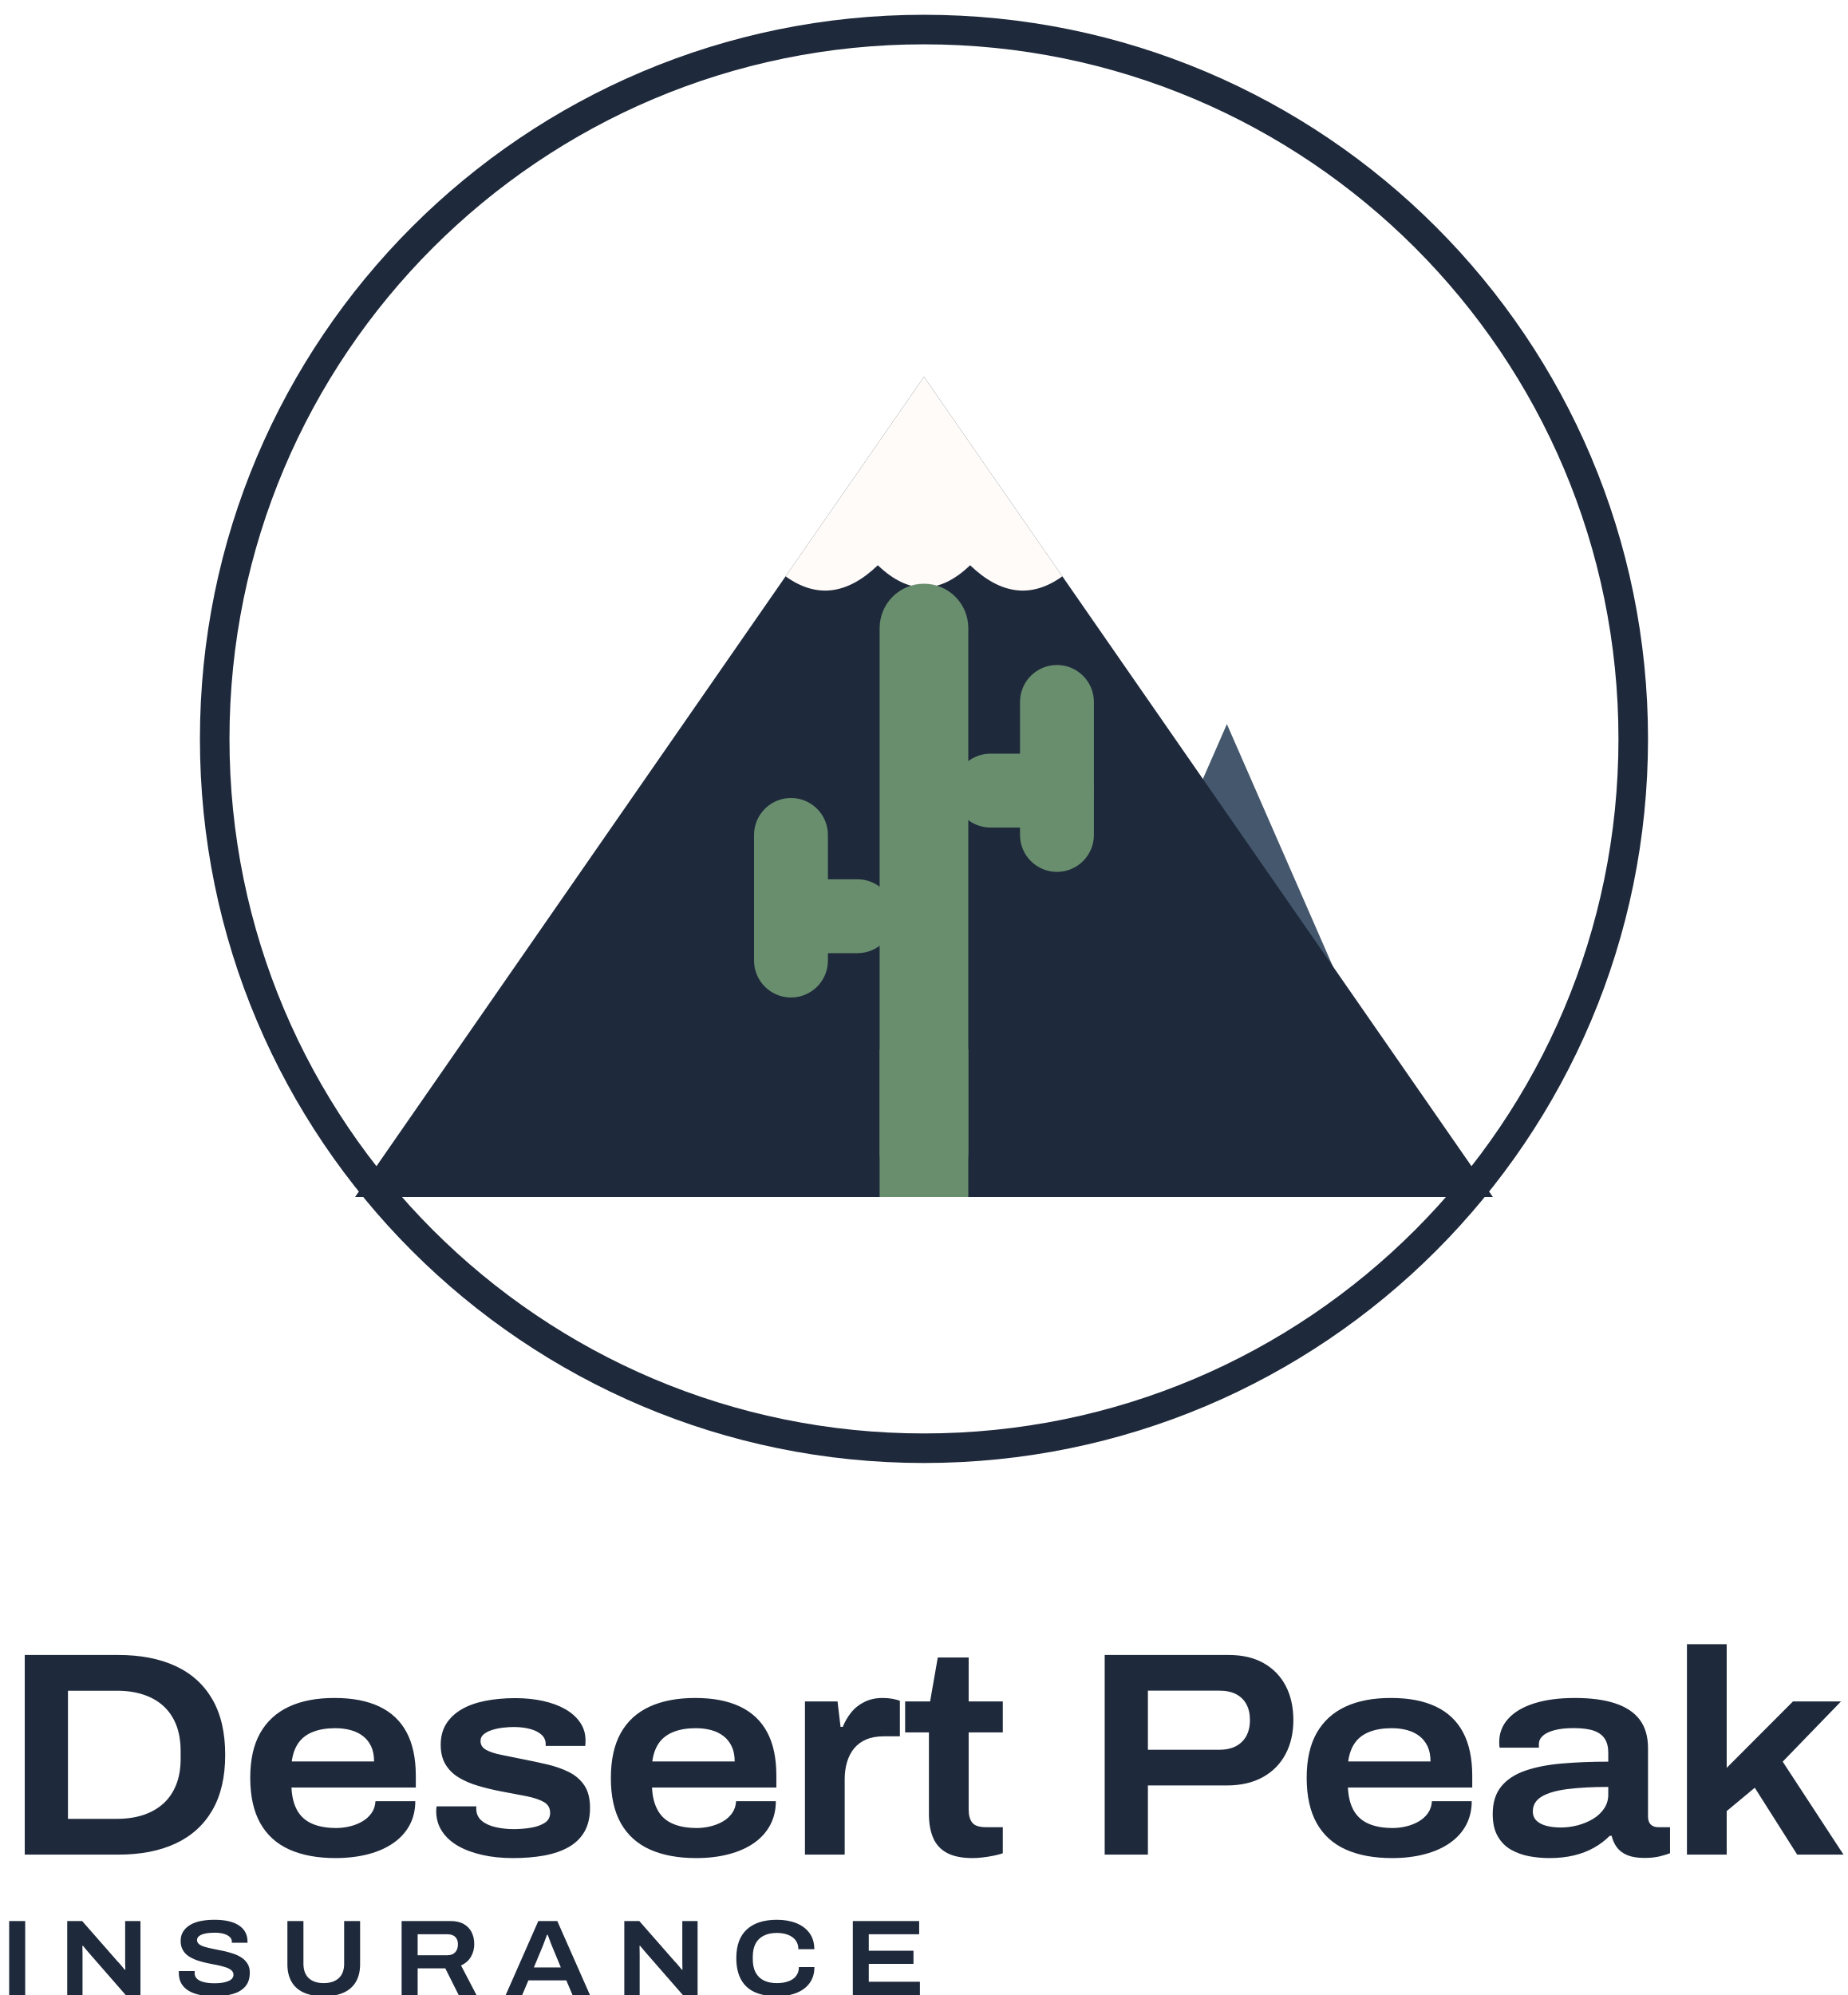
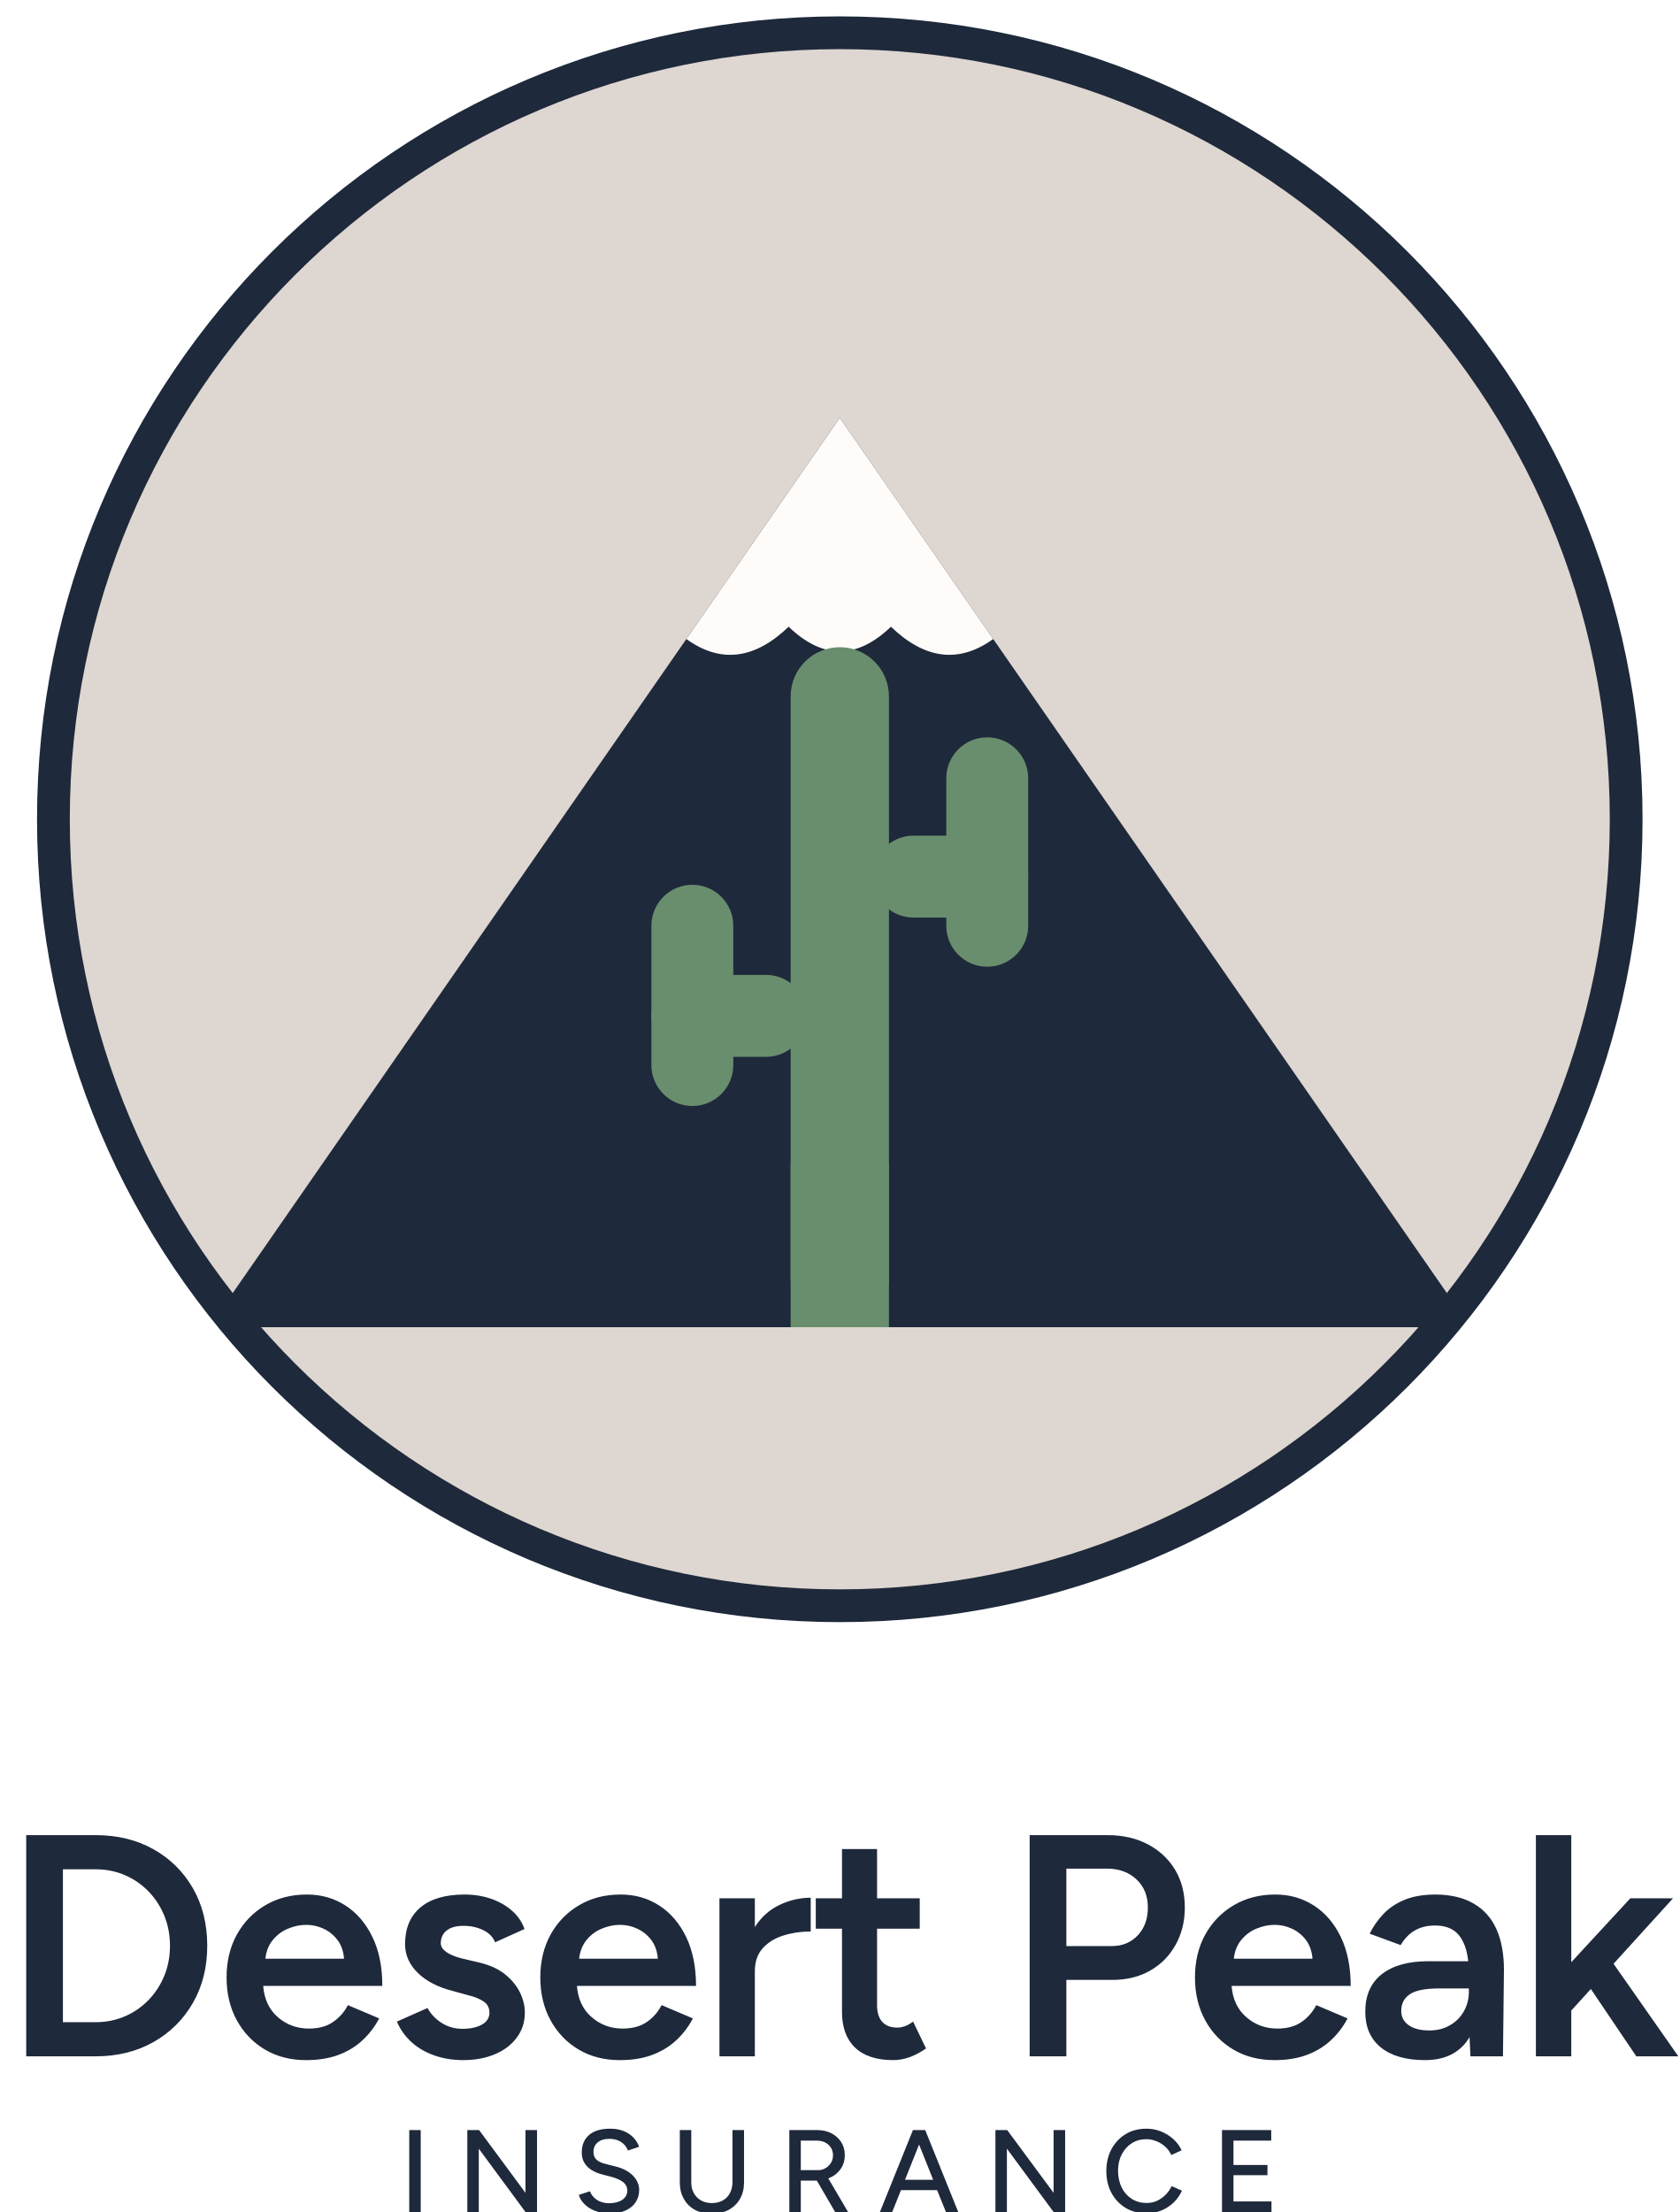
- <svg xmlns="http://www.w3.org/2000/svg" aria-labelledby="t" viewBox="0 0 250.12 270">
-   <g transform="translate(25.06)scale(.5)">
+ <svg xmlns="http://www.w3.org/2000/svg" aria-labelledby="t" viewBox="0 0 205.05 270">
+   <g transform="translate(2.52)scale(.5)">
+     <circle cx="200" cy="200" r="192" fill="#ded6d0" />
+     <clipPath id="dpc">
+       <circle cx="200" cy="200" r="192" />
+     </clipPath>
+     <g clip-path="url(#dpc)">
+       <path fill="#1e293b" d="m200 102 154 222H46z" />
+       <path fill="#fefbf9" d="m200 102 37.46 54q-12.49 9-24.97-3-12.49 12-24.98 0-12.48 12-24.97 3Z" />
+       <g fill="#698e6e">
+         <rect width="24" height="166" x="188" y="158" rx="12" />
+         <path d="M188 284h24v40h-24z" />
+         <rect width="20" height="56" x="226" y="180" rx="10" />
+         <rect width="38" height="20" x="208" y="204" rx="10" />
+         <rect width="20" height="54" x="154" y="216" rx="10" />
+         <rect width="38" height="20" x="154" y="238" rx="10" />
+       </g>
+     </g>
    <circle cx="200" cy="200" r="192" fill="none" stroke="#1e293b" stroke-width="8" />
-     <path fill="#44576c" d="m282 196 56 128H226z" />
-     <path fill="#1e293b" d="m200 102 154 222H46z" />
-     <path fill="#fefbf9" d="m200 102 37.46 54q-12.49 9-24.97-3-12.49 12-24.98 0-12.48 12-24.97 3Z" />
-     <g fill="#698e6e">
-       <rect width="24" height="166" x="188" y="158" rx="12" />
-       <path d="M188 284h24v40h-24z" />
-       <rect width="20" height="56" x="226" y="180" rx="10" />
-       <rect width="38" height="20" x="208" y="204" rx="10" />
-       <rect width="20" height="54" x="154" y="216" rx="10" />
-       <rect width="38" height="20" x="154" y="238" rx="10" />
-     </g>
  </g>
-   <path fill="#1e293b" d="M3.35 251v-27.02h12.64q4.53 0 7.77 1.5t4.98 4.5 1.74 7.52q0 4.49-1.74 7.49t-4.98 4.51-7.77 1.5Zm5.85-4.84h6.62q1.97 0 3.57-.52 1.59-.53 2.72-1.55t1.74-2.56.6-3.57v-.93q0-2.05-.6-3.59-.61-1.53-1.74-2.56-1.13-1.02-2.72-1.54t-3.57-.52H9.2Zm36.23 5.31q-3.69 0-6.27-1.16t-3.93-3.56-1.36-6.1 1.34-6.09 3.9-3.58 6.19-1.18q3.59 0 6.04 1.16t3.69 3.48 1.25 5.85v1.63H39.45q.09 1.88.78 3.1t2.02 1.8 3.26.58q.91 0 1.83-.22t1.68-.66q.77-.44 1.26-1.13t.54-1.62h5.39q0 1.79-.76 3.22t-2.19 2.43-3.41 1.52-4.42.53m-5.94-13.08h11.14q0-1.19-.39-2.03-.4-.85-1.11-1.4t-1.67-.81-2.09-.26q-1.74 0-3.01.5t-1.97 1.5-.9 2.5m29.92 13.08q-2.25 0-4.15-.43t-3.29-1.23q-1.39-.81-2.16-2-.77-1.18-.77-2.72 0-.19.02-.34l.04-.28h5.38l-.01.16-.01.18q.02 1 .73 1.6.72.61 1.87.87 1.16.27 2.46.27 1.22 0 2.35-.19t1.86-.66.73-1.35q0-1-.87-1.48-.87-.49-2.4-.79t-3.48-.66q-1.58-.31-3.03-.74t-2.58-1.11-1.79-1.76-.66-2.67q0-1.65.74-2.83t2.07-1.96 3.18-1.15 4.06-.38q2.05 0 3.78.38t3.02 1.11q1.3.74 2.03 1.82t.72 2.44l-.01.42-.03.3h-5.35v-.23q0-.78-.57-1.29t-1.52-.77-2.21-.27q-.68 0-1.47.09t-1.48.31-1.13.58q-.44.35-.44.91 0 .79.77 1.21t2.05.67l2.76.56q1.7.33 3.35.71t2.98 1.03 2.12 1.8.79 3.07q0 1.89-.74 3.2-.75 1.31-2.13 2.1t-3.31 1.15q-1.92.35-4.27.35m24.82 0q-3.68 0-6.26-1.16t-3.94-3.56q-1.35-2.4-1.35-6.1t1.33-6.09q1.34-2.4 3.9-3.58t6.2-1.18q3.59 0 6.04 1.16t3.69 3.48 1.24 5.85v1.63H88.25q.09 1.88.79 3.1.69 1.23 2.02 1.8 1.32.58 3.26.58.9 0 1.82-.22t1.69-.66 1.26-1.13.54-1.62h5.38q0 1.79-.76 3.22t-2.18 2.43q-1.43 1-3.41 1.52-1.99.53-4.43.53m-5.94-13.08h11.15q0-1.19-.4-2.03-.4-.85-1.11-1.4t-1.67-.81q-.95-.26-2.09-.26-1.74 0-3 .5-1.27.5-1.98 1.5-.7 1-.9 2.5M108.95 251v-20.73h4.41l.41 3.44h.3q.43-1.06 1.14-1.95t1.79-1.42q1.07-.54 2.48-.54.68 0 1.29.11.62.11 1.03.27v4.81h-2.16q-1.38 0-2.38.42t-1.65 1.21-.96 1.85q-.32 1.06-.32 2.33V251Zm22.69.47q-2.13 0-3.43-.68t-1.89-2.02-.59-3.26v-11.05h-3.22v-4.19h3.38l1.04-5.95h4.18v5.95h4.62v4.19h-4.62v10.45q0 1.16.49 1.77t1.86.61h2.27v3.53q-.48.17-1.21.32t-1.49.24-1.39.09m17.88-.47v-27.02h16.76q2.8 0 4.75 1.1 1.96 1.11 2.99 3.08t1.04 4.62q0 2.62-1.06 4.62-1.07 2.01-3.08 3.12t-4.84 1.12h-10.71V251Zm5.85-14.19h9.66q1.98 0 3.06-1.07 1.09-1.06 1.09-2.94 0-1.27-.48-2.15-.48-.89-1.39-1.36-.92-.48-2.28-.48h-9.66Zm33.05 14.66q-3.69 0-6.27-1.16t-3.93-3.56-1.36-6.1 1.34-6.09 3.9-3.58 6.19-1.18q3.59 0 6.04 1.16t3.69 3.48 1.25 5.85v1.63h-16.83q.09 1.88.78 3.1t2.02 1.8 3.26.58q.91 0 1.83-.22t1.68-.66q.77-.44 1.26-1.13t.54-1.62h5.39q0 1.79-.76 3.22t-2.19 2.43q-1.42 1-3.41 1.52-1.98.53-4.42.53m-5.94-13.08h11.14q0-1.19-.39-2.03-.4-.85-1.11-1.4t-1.67-.81-2.09-.26q-1.74 0-3.01.5t-1.97 1.5-.9 2.5m27.24 13.08q-1.38 0-2.75-.25-1.36-.26-2.48-.9-1.12-.65-1.78-1.82-.67-1.16-.67-2.99 0-2.32 1.15-3.73t3.26-2.14 4.96-.97q2.87-.25 6.27-.25v-1.24q0-1.1-.46-1.84-.46-.73-1.47-1.1-1.01-.36-2.77-.36-1.53 0-2.58.28-1.06.28-1.59.77-.52.48-.52 1.12v.48h-5.31q-.04-.18-.05-.35l-.01-.4q0-1.82 1.21-3.16 1.21-1.35 3.5-2.08 2.29-.74 5.54-.74t5.45.73 3.32 2.21q1.12 1.5 1.12 3.85v9.24q0 .73.36 1.09t.99.37h1.63v3.52q-.41.17-1.33.41-.91.23-2.12.23-1.4 0-2.32-.37-.91-.38-1.42-1.06t-.71-1.56h-.27q-.89.91-2.11 1.6t-2.73 1.05q-1.52.36-3.31.36m1.53-4.14q1.17 0 2.31-.3 1.14-.31 2.07-.87t1.49-1.4.56-1.87v-1.05q-3.21 0-5.5.29t-3.5 1.01-1.21 2.01q0 .78.5 1.26t1.36.7 1.92.22m17.08 3.67v-28.48h5.38v16.74l8.97-8.99h6.5l-7.89 8.15 8.23 12.58h-6.27l-5.74-9.05-3.8 3.16V251ZM1.24 270v-10.01h2.17V270Zm7.86 0v-10.01h2.02l4.78 5.45q.13.12.31.33l.36.43.3.37h.1l-.02-.58-.01-.57v-5.43h2.07V270h-2l-4.8-5.5q-.25-.27-.53-.62l-.44-.53h-.09l.01.52.01.72V270Zm19.95.17q-.99 0-1.88-.16t-1.55-.53-1.04-.98-.38-1.52v-.12l.01-.1h2.15l-.01.12-.01.15q0 .47.33.78.32.3.93.45t1.42.15q.44 0 .82-.04.39-.04.71-.13t.56-.22.36-.33q.13-.18.13-.42 0-.39-.3-.63-.3-.25-.81-.41t-1.15-.29l-1.31-.26q-.68-.15-1.32-.36-.64-.22-1.15-.55t-.81-.85-.3-1.24.33-1.25.93-.9 1.45-.54 1.88-.17 1.84.18q.83.18 1.41.55t.89.91.32 1.27v.2h-2.12v-.16q0-.37-.29-.63-.29-.27-.8-.42t-1.18-.15q-.83 0-1.37.12t-.81.35-.26.53q0 .34.29.56.3.23.81.37.51.15 1.15.27t1.32.27 1.32.36 1.14.54.81.84.3 1.21q0 1.15-.61 1.86-.61.7-1.68 1.01-1.08.31-2.47.31m14.77 0q-1.61 0-2.71-.5t-1.65-1.47q-.56-.97-.56-2.35v-5.86h2.17v5.77q0 1.27.71 1.95.72.68 2.03.68 1.32 0 2.05-.68t.72-1.95v-5.77h2.16v5.86q0 1.38-.56 2.35t-1.65 1.47q-1.1.5-2.71.5m10.54-.17v-10.01h6.62q1.09 0 1.8.41t1.06 1.11.35 1.61q0 .94-.45 1.71-.44.76-1.34 1.17l2.09 4h-2.41l-1.81-3.61h-3.74V270Zm2.17-5.38h4.02q.68 0 1.06-.4.37-.4.37-1.07 0-.44-.16-.74-.17-.31-.49-.47t-.78-.16h-4.02ZM68.45 270l4.41-10.01h2.57L79.85 270h-2.36l-.84-1.98h-5.13l-.84 1.98Zm3.81-3.73h3.65l-1.04-2.51-.17-.41-.22-.56-.2-.55-.15-.39h-.09l-.25.66-.27.72-.22.54ZM84.5 270v-10.01h2.03l4.78 5.45q.13.12.31.33l.36.43.3.37h.09l-.01-.58-.01-.57v-5.43h2.07V270h-2l-4.8-5.5q-.25-.27-.53-.62l-.45-.53h-.08l.01.52.01.72V270Zm20.66.17q-1.78 0-3.01-.56t-1.86-1.72q-.63-1.15-.63-2.9 0-2.56 1.43-3.87 1.42-1.3 4.06-1.3 1.47 0 2.62.45 1.14.46 1.79 1.34t.66 2.19h-2.16q0-.71-.37-1.2t-1.02-.74q-.66-.26-1.53-.26-1.05 0-1.78.38-.73.37-1.1 1.08t-.37 1.74v.37q0 1.04.37 1.76.38.72 1.1 1.09t1.79.37q.91 0 1.58-.25.67-.24 1.03-.73.37-.49.37-1.19h2.1q0 1.28-.65 2.17-.64.88-1.79 1.33-1.14.45-2.63.45m10.27-.17v-10.01h8.98v1.79h-6.82v2.23h6.05v1.78h-6.05v2.42h6.92V270Z" data-logo="wordmark.svg" />
+   <path fill="#1e293b" d="M3.2 251v-27h8.49q3.97 0 7.04 1.72 3.06 1.71 4.82 4.76 1.75 3.05 1.75 7.02 0 3.93-1.75 6.98-1.76 3.05-4.82 4.78T11.69 251Zm4.48-4.17h4.01q1.89 0 3.55-.71 1.65-.71 2.89-1.99 1.23-1.27 1.93-2.97.69-1.69.69-3.66t-.69-3.66-1.93-2.97-2.89-1.99-3.55-.71H7.68Zm29.66 4.63q-2.82 0-5-1.29t-3.43-3.57-1.25-5.24 1.27-5.25q1.27-2.27 3.49-3.57t5.07-1.29q2.59 0 4.67 1.33t3.3 3.84 1.21 5.98H32.13q.19 2.43 1.79 3.82t3.8 1.39q1.78 0 2.93-.8 1.16-.79 1.82-2.06l3.82 1.62q-.81 1.54-2.07 2.7t-2.97 1.78-3.91.61m-4.94-12.38H42q-.11-1.39-.81-2.29-.69-.91-1.69-1.37-1.01-.47-2.12-.47-1.08 0-2.18.45-1.1.44-1.87 1.37-.78.92-.93 2.31m24.15 12.38q-1.93 0-3.55-.58-1.62-.57-2.78-1.63-1.16-1.07-1.77-2.49l3.74-1.66q.58 1.08 1.71 1.81 1.14.73 2.53.73 1.5 0 2.41-.52t.91-1.44q0-.89-.7-1.37-.69-.48-1.96-.79l-1.82-.5q-2.74-.7-4.28-2.22t-1.54-3.49q0-2.9 1.87-4.48t5.38-1.58q1.77 0 3.26.52t2.56 1.47 1.51 2.22l-3.59 1.62q-.38-.97-1.46-1.49t-2.4-.52-2.04.56-.73 1.56q0 .58.65 1.06.66.48 1.89.79l2.28.54q1.89.47 3.08 1.45t1.78 2.2q.58 1.21.58 2.45 0 1.73-.99 3.04-.98 1.32-2.68 2.03-1.69.71-3.85.71m19.09 0q-2.82 0-5-1.29t-3.43-3.57-1.25-5.24 1.27-5.25q1.27-2.27 3.49-3.57t5.07-1.29q2.59 0 4.67 1.33t3.3 3.84q1.21 2.51 1.21 5.98H70.43q.19 2.43 1.8 3.82 1.6 1.39 3.79 1.39 1.78 0 2.94-.8 1.15-.79 1.81-2.06l3.82 1.62q-.81 1.54-2.07 2.7t-2.97 1.78-3.91.61m-4.94-12.38h9.61q-.12-1.39-.81-2.29t-1.7-1.37q-1-.47-2.12-.47-1.08 0-2.18.45-1.1.44-1.87 1.37-.77.92-.93 2.31M87.83 251v-19.29h4.32v3.51q1.15-1.81 3.01-2.7 1.85-.88 3.81-.88v4.12q-1.77 0-3.33.49-1.56.48-2.53 1.56t-.96 2.85V251Zm21.21.46q-3.05 0-4.65-1.52t-1.6-4.38v-10.14h-3.2v-3.71h3.2v-6.01h4.28v6.01h5.21v3.71h-5.21v9.33q0 1.35.64 2.05t1.87.69q.39 0 .85-.15.46-.16 1.04-.58l1.58 3.28q-1 .69-2 1.06-1.01.36-2.01.36m16.66-.46v-27h9.53q2.78 0 4.9 1.12t3.32 3.1q1.19 1.99 1.19 4.61 0 2.55-1.12 4.55-1.11 2.01-3.1 3.15t-4.61 1.14h-5.63V251Zm4.48-13.46h5.55q1.93 0 3.17-1.31 1.23-1.31 1.23-3.4 0-2.12-1.39-3.43t-3.59-1.31h-4.97Zm25.38 13.92q-2.82 0-5-1.29t-3.43-3.57-1.25-5.24 1.27-5.25q1.27-2.27 3.49-3.57t5.07-1.29q2.59 0 4.67 1.33t3.3 3.84q1.21 2.51 1.21 5.98h-14.54q.19 2.43 1.8 3.82 1.6 1.39 3.79 1.39 1.78 0 2.94-.8 1.15-.79 1.81-2.06l3.82 1.62q-.81 1.54-2.07 2.7t-2.97 1.78-3.91.61m-4.94-12.38h9.61q-.12-1.39-.81-2.29t-1.7-1.37-2.12-.47q-1.08 0-2.18.45-1.1.44-1.87 1.37-.77.92-.93 2.31m23.34 12.38q-3.47 0-5.38-1.54t-1.91-4.36q0-3.01 2.02-4.59t5.65-1.58h4.9q-.23-2.12-1.19-3.24-.97-1.12-2.86-1.12-1.39 0-2.43.58t-1.77 1.81l-3.78-1.39q.61-1.27 1.64-2.37t2.58-1.75 3.76-.66q2.82 0 4.71 1.1t2.79 3.14q.91 2.05.91 4.94l-.12 10.57h-3.97l-.11-2.35q-.78 1.35-2.14 2.08-1.37.73-3.3.73m.54-3.62q1.42 0 2.52-.64t1.7-1.72.6-2.39v-.38h-3.59q-2.58 0-3.62.71-1.05.71-1.05 2.03 0 1.11.91 1.75t2.53.64m13 3.16v-27h4.32v15.51l7.21-7.8h5.21l-7.26 7.99 7.91 11.3h-5.13l-5.55-8.22-2.39 2.63V251ZM49.96 270v-10h1.4v10Zm7.09 0v-10h1.44l5.66 7.66V260h1.41v10h-1.41l-5.7-7.73V270Zm17.43.17q-.8 0-1.45-.18-.65-.19-1.13-.51t-.8-.72q-.31-.4-.44-.85l1.36-.44q.21.59.81 1.02.6.42 1.47.44 1.06 0 1.67-.42t.61-1.12q0-.65-.53-1.05t-1.4-.63l-1.16-.3q-.69-.18-1.25-.52t-.89-.88q-.33-.52-.33-1.27 0-1.37.89-2.14t2.58-.77q.97 0 1.69.31.71.3 1.17.8.47.5.67 1.1l-1.36.46q-.24-.64-.83-1.04-.58-.39-1.44-.39-.9 0-1.42.43t-.52 1.17q0 .63.4.97t1.1.5l1.15.29q1.4.34 2.17 1.13.76.8.76 1.74 0 .81-.4 1.46t-1.2 1.03-1.95.38m12.4.04q-1.16 0-2.04-.47-.88-.48-1.36-1.35-.49-.86-.49-1.99V260h1.4v6.4q0 .74.32 1.31t.89.89q.56.31 1.3.31.75 0 1.32-.31t.88-.89.32-1.31V260h1.41v6.4q0 1.13-.49 1.99t-1.39 1.35q-.89.47-2.07.47m9.48-.21v-10h3.37q1 0 1.77.39.76.4 1.2 1.09t.43 1.61q0 .98-.55 1.72-.56.75-1.46 1.09l2.41 4.1h-1.58l-2.23-3.83h-1.96V270Zm1.4-5.11h2.1q.52 0 .92-.24t.66-.64q.25-.41.25-.92 0-.8-.56-1.3-.55-.5-1.44-.5h-1.93Zm9.66 5.11 4.03-10h1.5l4.03 10h-1.5l-1.08-2.67h-4.41l-1.07 2.67Zm3.06-3.93h3.44l-1.72-4.3Zm11.04 3.93v-10h1.44l5.66 7.66V260h1.41v10h-1.41l-5.7-7.73V270Zm18.46.17q-1.43 0-2.55-.66-1.11-.67-1.74-1.83t-.63-2.68q0-1.51.63-2.68.63-1.16 1.73-1.83 1.1-.66 2.53-.66.93 0 1.77.33.84.34 1.51.93.66.6 1.02 1.38l-1.26.57q-.27-.58-.74-1.01t-1.07-.67-1.23-.25q-1 0-1.79.5-.78.5-1.23 1.38t-.44 2.01.45 2.03q.45.88 1.24 1.38.8.49 1.81.49.66 0 1.24-.26.59-.27 1.05-.73.47-.47.75-1.07l1.26.56q-.36.81-1.01 1.44-.66.63-1.51.98t-1.79.35m9.2-.17v-10h6.01v1.29h-4.61v2.97h4.15v1.25h-4.15v3.2h4.64V270Z" data-logo="wordmark.svg" />
</svg>
